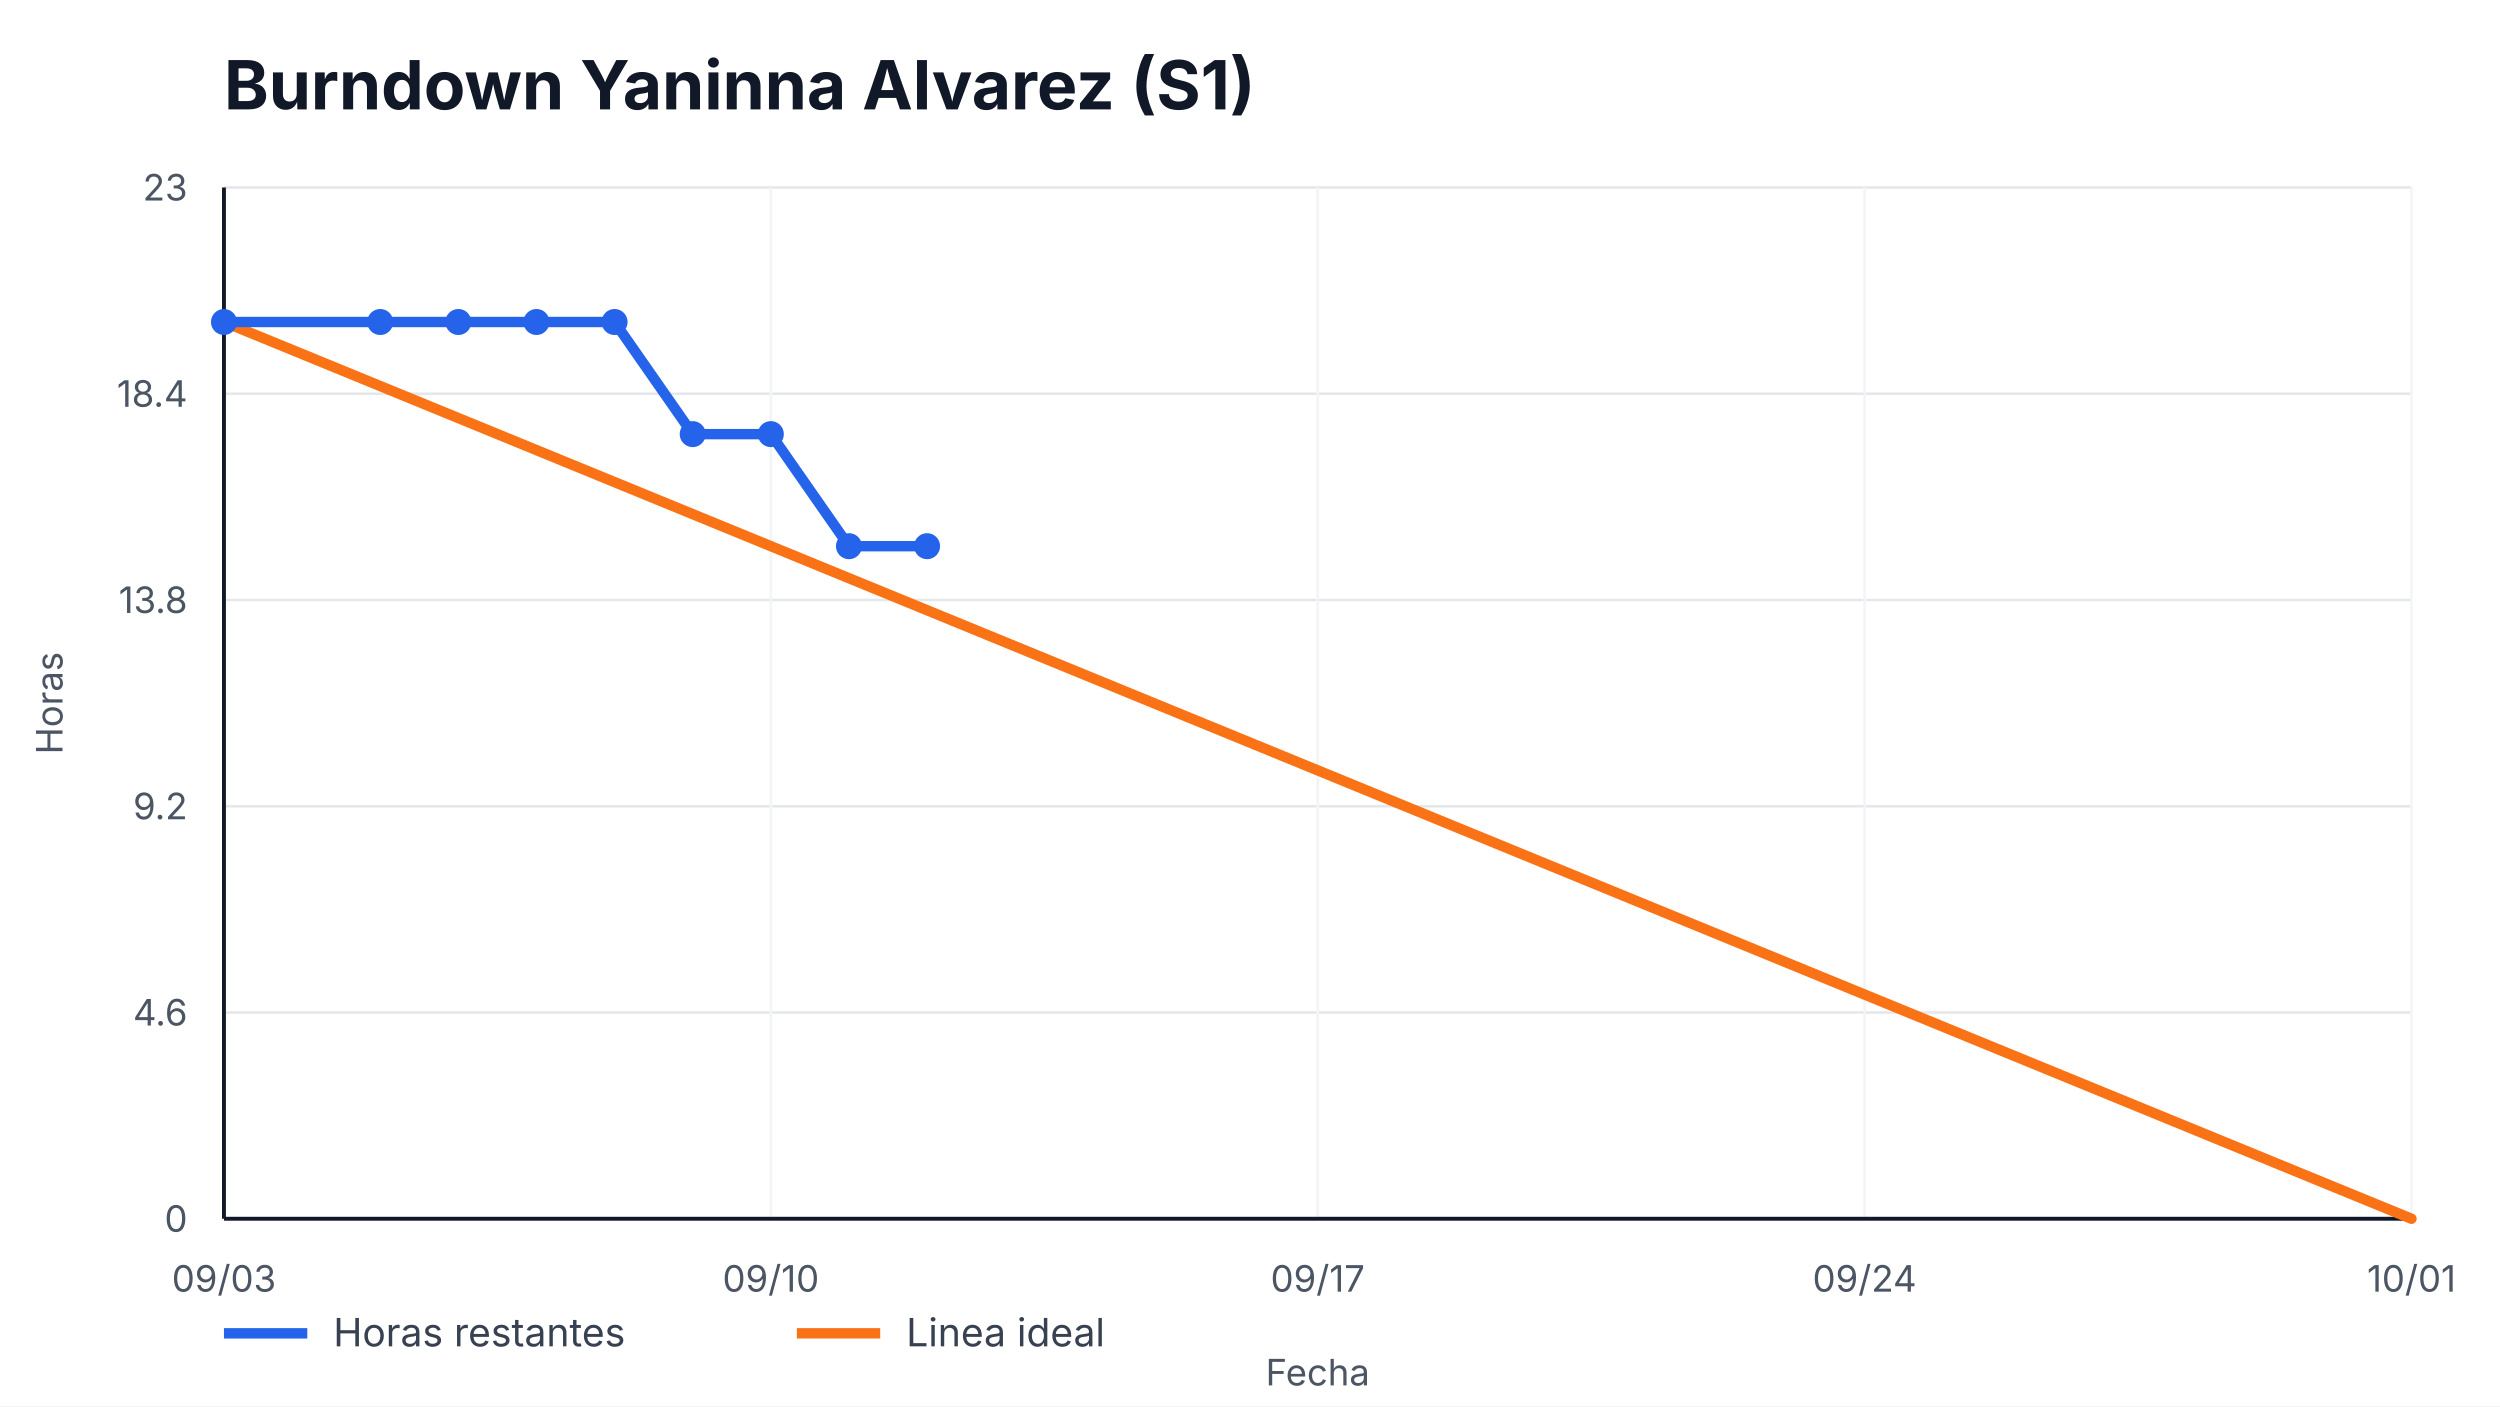
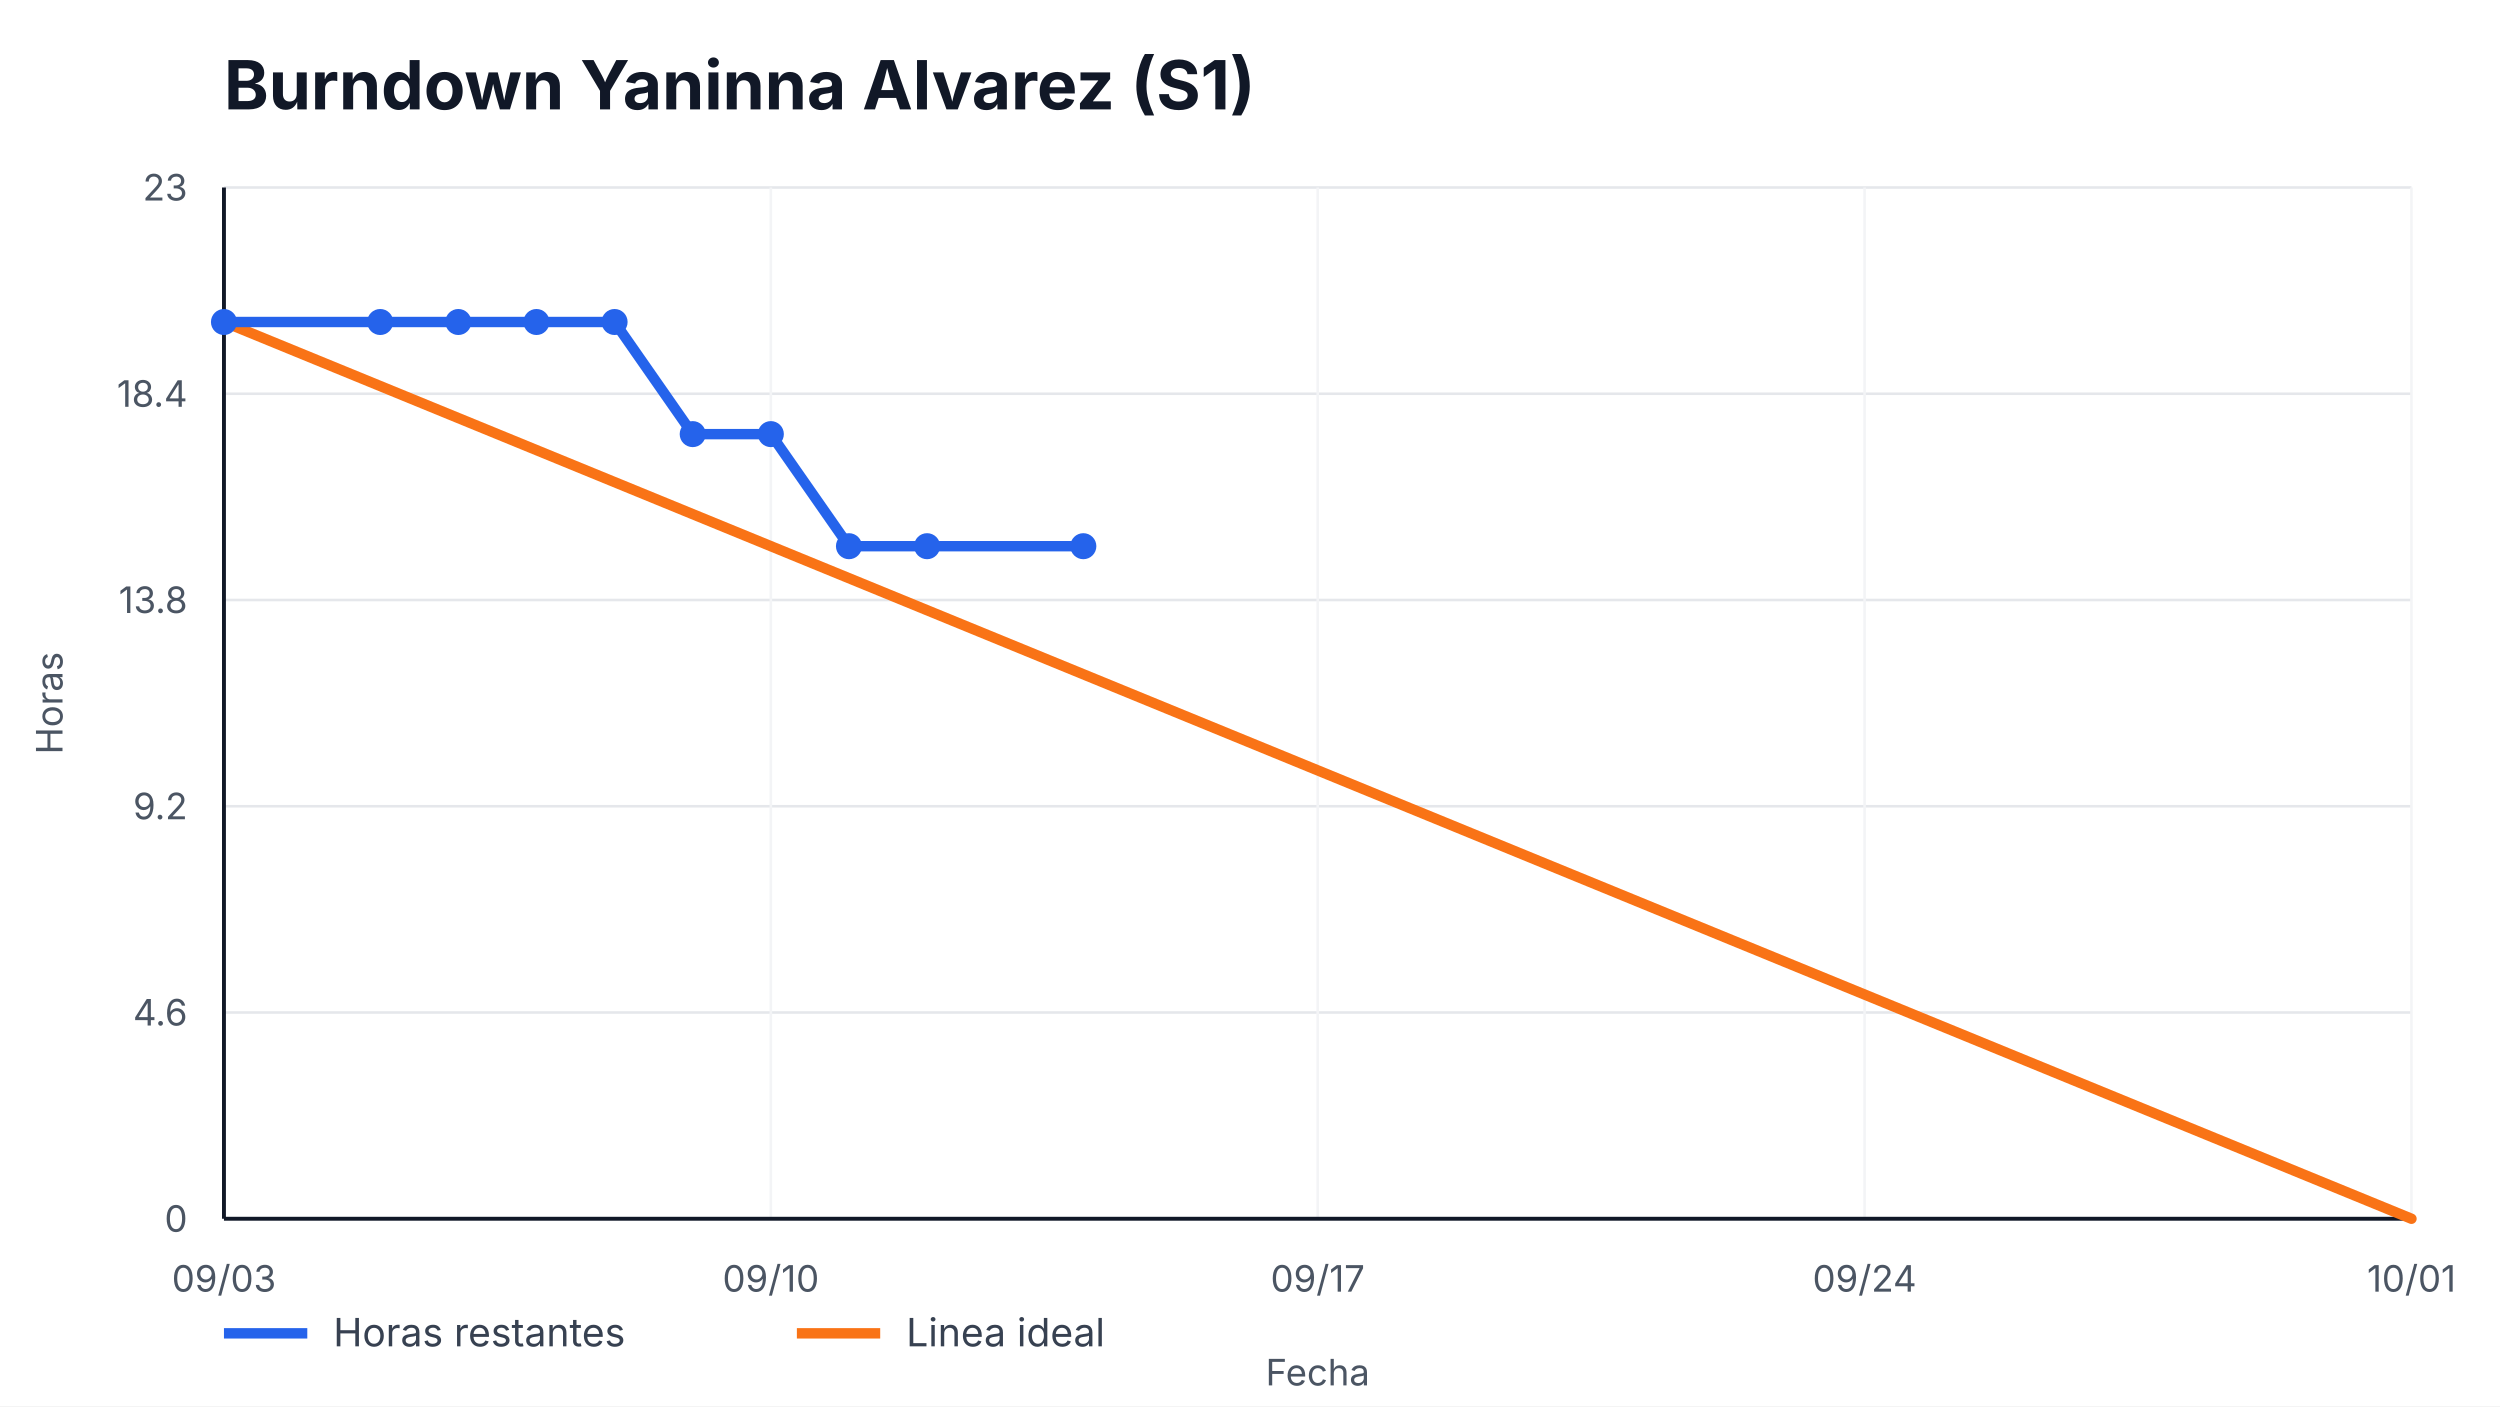
<svg xmlns="http://www.w3.org/2000/svg" width="960" height="540" viewBox="0 0 960 540" role="img" aria-label="Burndown Yaninna Alvarez (S1)">
  <style>
    text { font-family: -apple-system, BlinkMacSystemFont, "Segoe UI", sans-serif; fill: #111827; }
    .title { font-size: 26px; font-weight: 700; }
    .axis { font-size: 14px; fill: #4b5563; }
    .legend { font-size: 15px; fill: #374151; }
    .overrun { font-size: 14px; font-weight: 700; fill: #b91c1c; }
  </style>
  <rect width="100%" height="100%" fill="#ffffff" />
  <text x="86" y="42" class="title">Burndown Yaninna Alvarez (S1)</text>
  <g>
    <line x1="86" y1="468.00" x2="926" y2="468.00" stroke="#e5e7eb" />
    <line x1="86" y1="388.80" x2="926" y2="388.80" stroke="#e5e7eb" />
    <line x1="86" y1="309.60" x2="926" y2="309.60" stroke="#e5e7eb" />
    <line x1="86" y1="230.40" x2="926" y2="230.40" stroke="#e5e7eb" />
    <line x1="86" y1="151.20" x2="926" y2="151.20" stroke="#e5e7eb" />
    <line x1="86" y1="72.00" x2="926" y2="72.00" stroke="#e5e7eb" />
  </g>
  <g>
    <line x1="86.00" y1="72" x2="86.00" y2="468" stroke="#f3f4f6" />
    <text x="86.00" y="496" text-anchor="middle" class="axis">09/03</text>
    <line x1="296.00" y1="72" x2="296.00" y2="468" stroke="#f3f4f6" />
    <text x="296.00" y="496" text-anchor="middle" class="axis">09/10</text>
    <line x1="506.00" y1="72" x2="506.00" y2="468" stroke="#f3f4f6" />
    <text x="506.00" y="496" text-anchor="middle" class="axis">09/17</text>
    <line x1="716.00" y1="72" x2="716.00" y2="468" stroke="#f3f4f6" />
    <text x="716.00" y="496" text-anchor="middle" class="axis">09/24</text>
    <line x1="926.00" y1="72" x2="926.00" y2="468" stroke="#f3f4f6" />
    <text x="926.00" y="496" text-anchor="middle" class="axis">10/01</text>
  </g>
  <line x1="86" y1="468" x2="926" y2="468" stroke="#111827" stroke-width="1.5" />
  <line x1="86" y1="72" x2="86" y2="468" stroke="#111827" stroke-width="1.5" />
  <g>
    <text x="72" y="473.00" text-anchor="end" class="axis">0</text>
    <text x="72" y="393.80" text-anchor="end" class="axis">4.6</text>
    <text x="72" y="314.60" text-anchor="end" class="axis">9.2</text>
    <text x="72" y="235.40" text-anchor="end" class="axis">13.8</text>
    <text x="72" y="156.20" text-anchor="end" class="axis">18.4</text>
    <text x="72" y="77.00" text-anchor="end" class="axis">23</text>
  </g>
  <polyline points="86.00,123.65 926.00,468.00" fill="none" stroke="#f97316" stroke-width="4" stroke-linecap="round" />
-   <polyline points="86.00,123.65 146.00,123.65 176.00,123.65 206.00,123.65 236.00,123.65 266.00,166.70 296.00,166.70 326.00,209.74 356.00,209.74" fill="none" stroke="#2563eb" stroke-width="4" stroke-linecap="round" stroke-linejoin="round" />
+   <polyline points="86.00,123.65 146.00,123.65 176.00,123.65 206.00,123.65 236.00,123.65 266.00,166.70 296.00,166.70 326.00,209.74 356.00,209.74 416.00,209.74" fill="none" stroke="#2563eb" stroke-width="4" stroke-linecap="round" stroke-linejoin="round" />
  <g>
    <circle cx="86.00" cy="123.65" r="5" fill="#2563eb" />
    <circle cx="146.00" cy="123.65" r="5" fill="#2563eb" />
    <circle cx="176.00" cy="123.65" r="5" fill="#2563eb" />
    <circle cx="206.00" cy="123.65" r="5" fill="#2563eb" />
    <circle cx="236.00" cy="123.65" r="5" fill="#2563eb" />
    <circle cx="266.00" cy="166.70" r="5" fill="#2563eb" />
    <circle cx="296.00" cy="166.70" r="5" fill="#2563eb" />
    <circle cx="326.00" cy="209.74" r="5" fill="#2563eb" />
    <circle cx="356.00" cy="209.74" r="5" fill="#2563eb" />
+     <circle cx="416.00" cy="209.74" r="5" fill="#2563eb" />
  </g>
  <line x1="86" y1="512" x2="118" y2="512" stroke="#2563eb" stroke-width="4" />
  <text x="128" y="517" class="legend">Horas restantes</text>
  <line x1="306" y1="512" x2="338" y2="512" stroke="#f97316" stroke-width="4" />
  <text x="348" y="517" class="legend">Linea ideal</text>
  <text x="506.0" y="532" text-anchor="middle" class="axis">Fecha</text>
  <text x="24" y="270.0" transform="rotate(-90 24,270.0)" text-anchor="middle" class="axis">Horas</text>
</svg>
